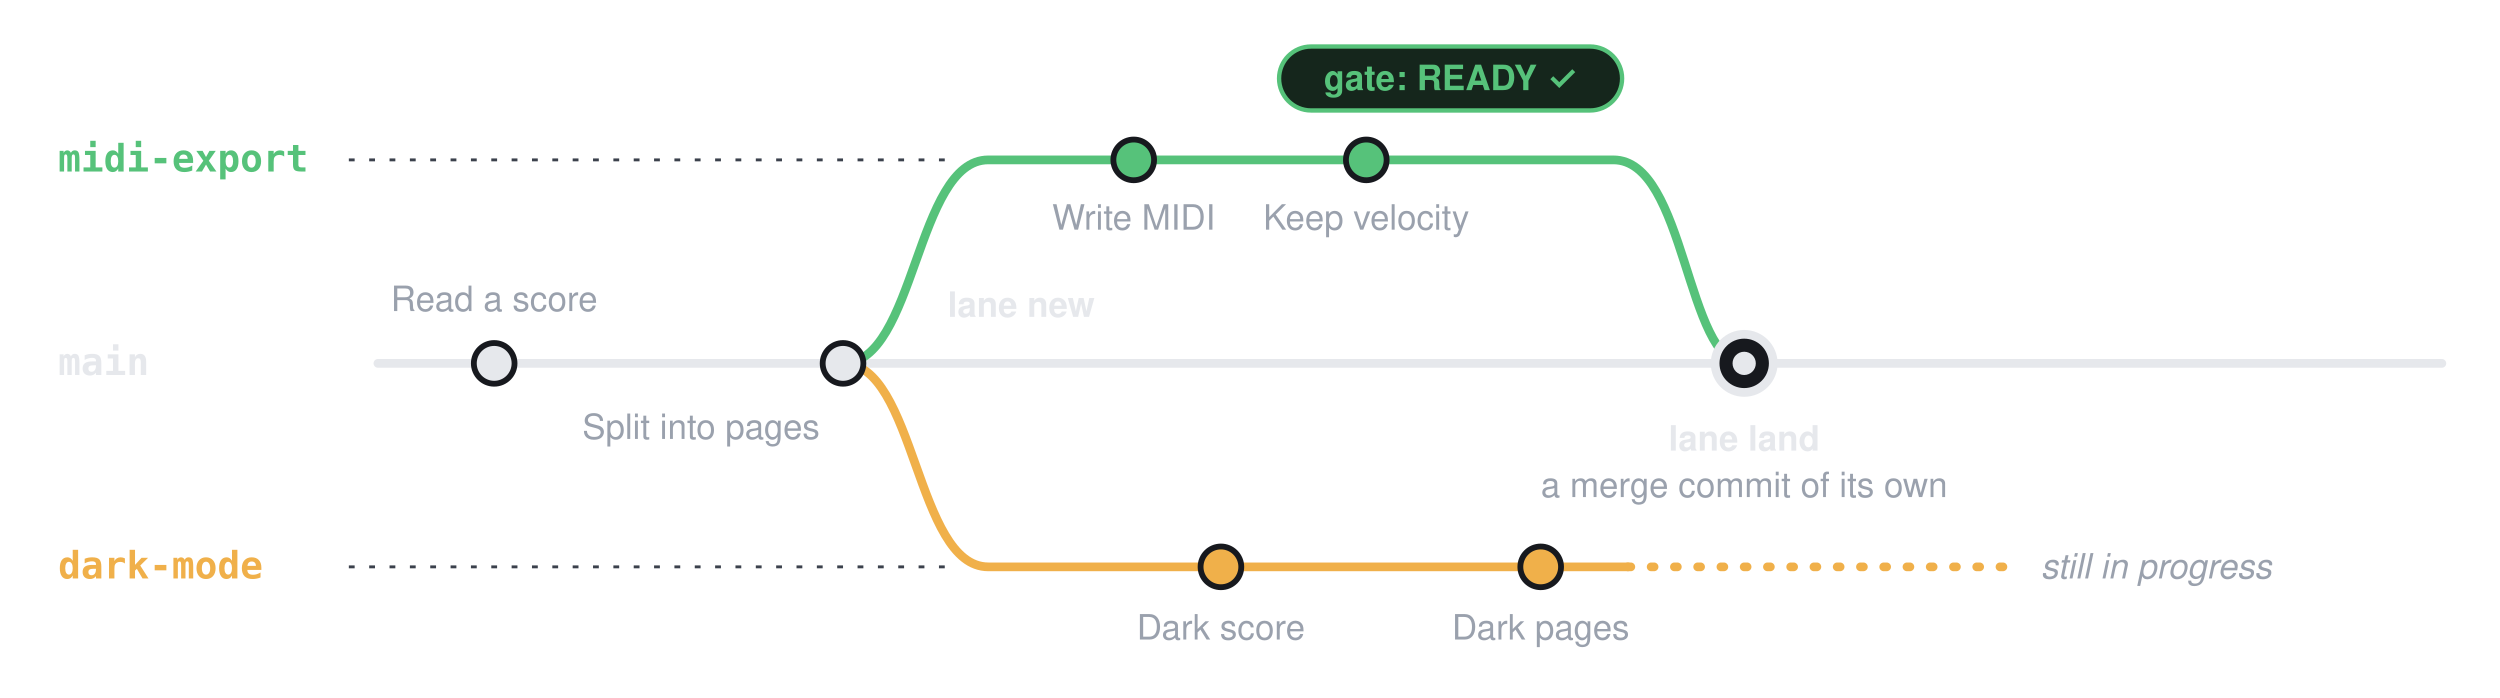
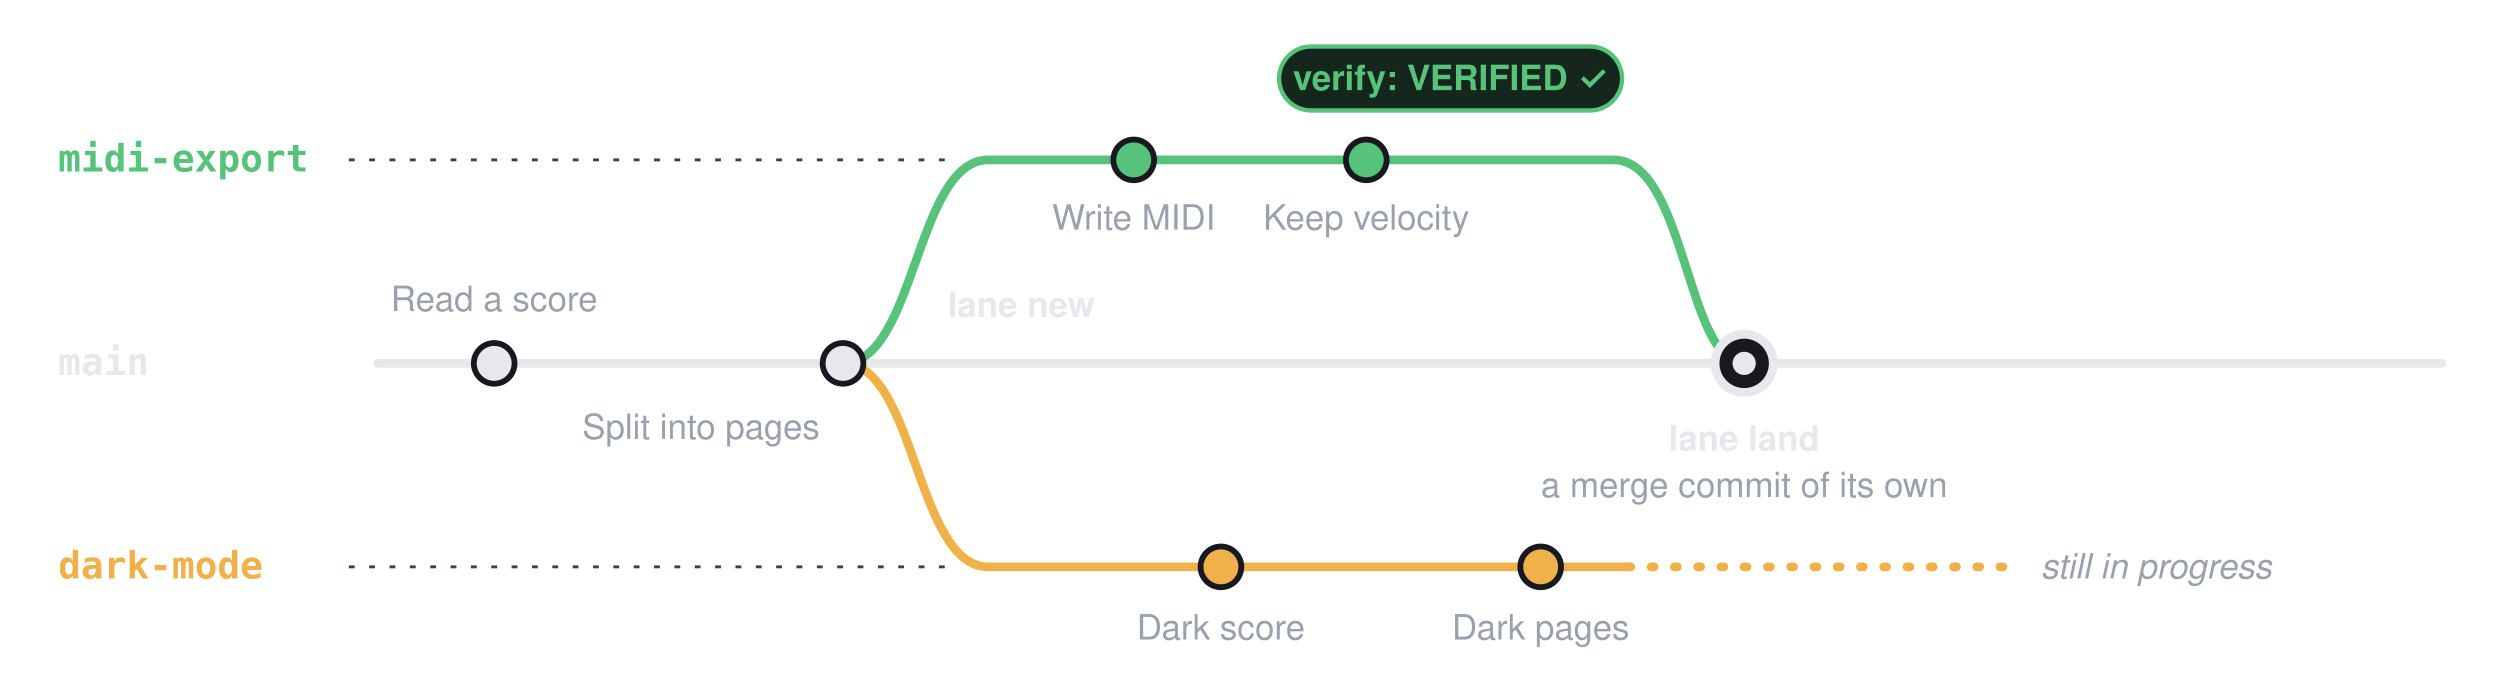
- <svg xmlns="http://www.w3.org/2000/svg" viewBox="0 0 860 240" width="860" height="240" role="img" aria-label="main as a line of commits; two lanes start from it; midi-export passes its gate and lands with a merge commit; dark-mode is still in progress">
+ <svg xmlns="http://www.w3.org/2000/svg" viewBox="0 0 860 240" width="860" height="240" role="img" aria-label="main as a line of commits; two lanes start from it; midi-export is verified and lands with a merge commit; dark-mode is still in progress">
  <text x="20" y="129" font-family="ui-monospace, SFMono-Regular, Menlo, Consolas, monospace" font-size="13" font-weight="700" fill="#e6e8ec">main</text>
  <text x="20" y="59" font-family="ui-monospace, SFMono-Regular, Menlo, Consolas, monospace" font-size="13" font-weight="600" fill="#56c27a">midi-export</text>
  <text x="20" y="199" font-family="ui-monospace, SFMono-Regular, Menlo, Consolas, monospace" font-size="13" font-weight="600" fill="#f0b04a">dark-mode</text>
  <line x1="120" y1="55" x2="330" y2="55" stroke="#3b414c" stroke-width="1" stroke-dasharray="2 5" fill="none" />
  <line x1="120" y1="195" x2="330" y2="195" stroke="#3b414c" stroke-width="1" stroke-dasharray="2 5" fill="none" />
  <line x1="130" y1="125" x2="840" y2="125" stroke="#e6e8ec" stroke-width="3" stroke-linecap="round" fill="none" />
  <path d="M 290 125 C 315 125, 315 55, 340 55 L 555 55 C 580 55, 580 125, 600 125" stroke="#56c27a" stroke-width="3" fill="none" stroke-linecap="round" />
  <path d="M 290 125 C 315 125, 315 195, 340 195 L 560 195" stroke="#f0b04a" stroke-width="3" fill="none" stroke-linecap="round" />
  <line x1="560" y1="195" x2="690" y2="195" stroke="#f0b04a" stroke-width="3" stroke-dasharray="1 7" stroke-linecap="round" fill="none" />
  <text x="702" y="199" font-family="-apple-system, BlinkMacSystemFont, 'Segoe UI', Helvetica, Arial, sans-serif" font-size="12" font-style="italic" fill="#9aa1ad">still in progress</text>
  <circle cx="170" cy="125" r="7" fill="#e6e8ec" stroke="#17191e" stroke-width="2" />
  <text x="170" y="107" text-anchor="middle" font-family="-apple-system, BlinkMacSystemFont, 'Segoe UI', Helvetica, Arial, sans-serif" font-size="12" font-weight="400" fill="#9aa1ad">Read a score</text>
  <circle cx="290" cy="125" r="7" fill="#e6e8ec" stroke="#17191e" stroke-width="2" />
  <text x="282" y="151" text-anchor="end" font-family="-apple-system, BlinkMacSystemFont, 'Segoe UI', Helvetica, Arial, sans-serif" font-size="12" font-weight="400" fill="#9aa1ad">Split into pages</text>
  <text x="326" y="109" text-anchor="start" font-family="-apple-system, BlinkMacSystemFont, 'Segoe UI', Helvetica, Arial, sans-serif" font-size="12" font-weight="600" fill="#e6e8ec">lane new</text>
  <circle cx="390" cy="55" r="7" fill="#56c27a" stroke="#17191e" stroke-width="2" />
  <text x="390" y="79" text-anchor="middle" font-family="-apple-system, BlinkMacSystemFont, 'Segoe UI', Helvetica, Arial, sans-serif" font-size="12" font-weight="400" fill="#9aa1ad">Write MIDI</text>
  <circle cx="470" cy="55" r="7" fill="#56c27a" stroke="#17191e" stroke-width="2" />
  <text x="470" y="79" text-anchor="middle" font-family="-apple-system, BlinkMacSystemFont, 'Segoe UI', Helvetica, Arial, sans-serif" font-size="12" font-weight="400" fill="#9aa1ad">Keep velocity</text>
  <circle cx="420" cy="195" r="7" fill="#f0b04a" stroke="#17191e" stroke-width="2" />
  <text x="420" y="220" text-anchor="middle" font-family="-apple-system, BlinkMacSystemFont, 'Segoe UI', Helvetica, Arial, sans-serif" font-size="12" font-weight="400" fill="#9aa1ad">Dark score</text>
  <circle cx="530" cy="195" r="7" fill="#f0b04a" stroke="#17191e" stroke-width="2" />
  <text x="530" y="220" text-anchor="middle" font-family="-apple-system, BlinkMacSystemFont, 'Segoe UI', Helvetica, Arial, sans-serif" font-size="12" font-weight="400" fill="#9aa1ad">Dark pages</text>
  <rect x="440" y="16" width="118" height="22" rx="11" fill="#15261c" stroke="#56c27a" stroke-width="1.5" />
-   <text x="499" y="31" text-anchor="middle" font-family="-apple-system, BlinkMacSystemFont, 'Segoe UI', Helvetica, Arial, sans-serif" font-size="12" font-weight="600" fill="#56c27a">gate: READY ✓</text>
+   <text x="499" y="31" text-anchor="middle" font-family="-apple-system, BlinkMacSystemFont, 'Segoe UI', Helvetica, Arial, sans-serif" font-size="12" font-weight="600" fill="#56c27a">verify: VERIFIED ✓</text>
  <circle cx="600" cy="125" r="10" fill="#17191e" stroke="#e6e8ec" stroke-width="3" />
  <circle cx="600" cy="125" r="4" fill="#e6e8ec" />
  <text x="600" y="155" text-anchor="middle" font-family="-apple-system, BlinkMacSystemFont, 'Segoe UI', Helvetica, Arial, sans-serif" font-size="12" font-weight="600" fill="#e6e8ec">lane land</text>
  <text x="600" y="171" text-anchor="middle" font-family="-apple-system, BlinkMacSystemFont, 'Segoe UI', Helvetica, Arial, sans-serif" font-size="12" font-weight="400" fill="#9aa1ad">a merge commit of its own</text>
</svg>
